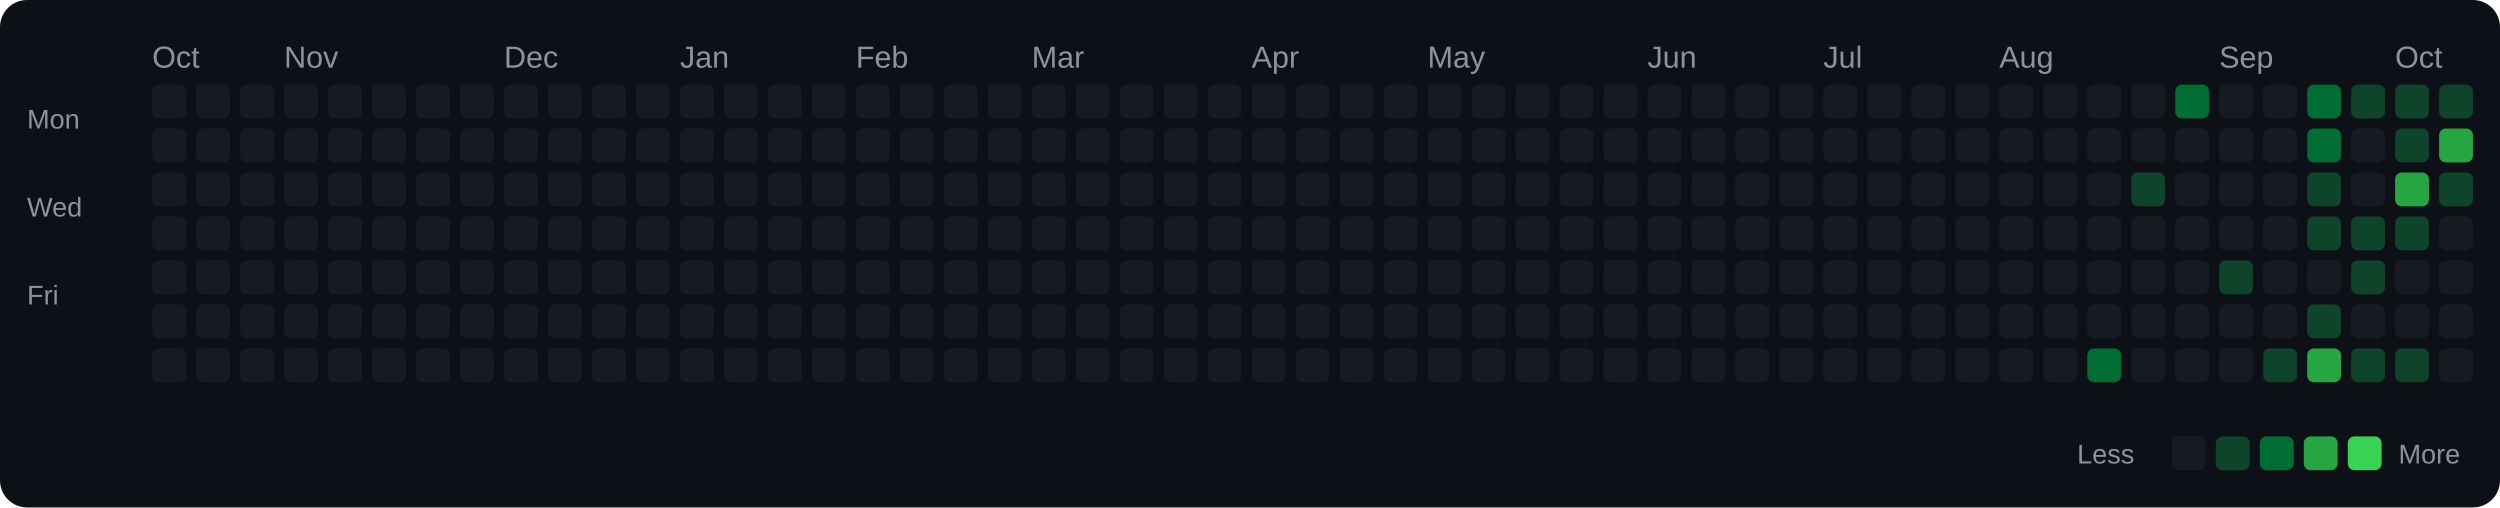
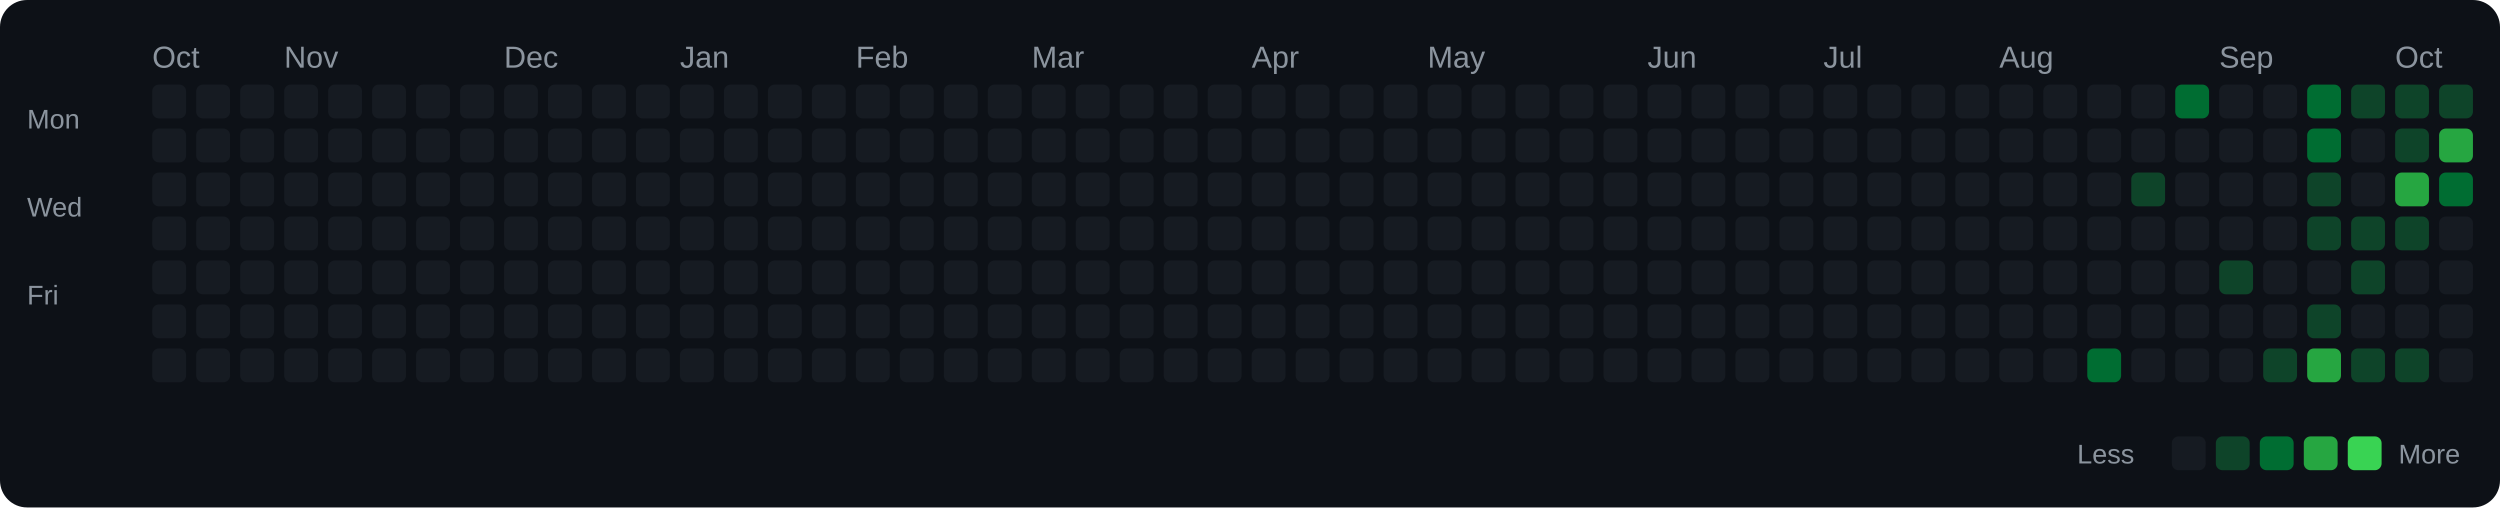
<svg xmlns="http://www.w3.org/2000/svg" width="739" height="150" viewBox="0 0 739 150" role="img" aria-labelledby="title description">
  <rect width="100%" height="100%" fill="#0d1117" rx="8" />
  <text x="45" y="20" fill="#8b949e" font-family="Arial, sans-serif" font-size="9"> Oct </text>
  <text x="84" y="20" fill="#8b949e" font-family="Arial, sans-serif" font-size="9"> Nov </text>
  <text x="149" y="20" fill="#8b949e" font-family="Arial, sans-serif" font-size="9"> Dec </text>
  <text x="201" y="20" fill="#8b949e" font-family="Arial, sans-serif" font-size="9"> Jan </text>
  <text x="253" y="20" fill="#8b949e" font-family="Arial, sans-serif" font-size="9"> Feb </text>
  <text x="305" y="20" fill="#8b949e" font-family="Arial, sans-serif" font-size="9"> Mar </text>
  <text x="370" y="20" fill="#8b949e" font-family="Arial, sans-serif" font-size="9"> Apr </text>
  <text x="422" y="20" fill="#8b949e" font-family="Arial, sans-serif" font-size="9"> May </text>
  <text x="487" y="20" fill="#8b949e" font-family="Arial, sans-serif" font-size="9"> Jun </text>
  <text x="539" y="20" fill="#8b949e" font-family="Arial, sans-serif" font-size="9"> Jul </text>
  <text x="591" y="20" fill="#8b949e" font-family="Arial, sans-serif" font-size="9"> Aug </text>
  <text x="656" y="20" fill="#8b949e" font-family="Arial, sans-serif" font-size="9"> Sep </text>
  <text x="708" y="20" fill="#8b949e" font-family="Arial, sans-serif" font-size="9"> Oct </text>
  <rect x="45" y="25" width="10" height="10" rx="2" fill="#161b22"> </rect>
  <rect x="45" y="38" width="10" height="10" rx="2" fill="#161b22"> </rect>
  <rect x="45" y="51" width="10" height="10" rx="2" fill="#161b22"> </rect>
  <rect x="45" y="64" width="10" height="10" rx="2" fill="#161b22"> </rect>
  <rect x="45" y="77" width="10" height="10" rx="2" fill="#161b22"> </rect>
  <rect x="45" y="90" width="10" height="10" rx="2" fill="#161b22"> </rect>
  <rect x="45" y="103" width="10" height="10" rx="2" fill="#161b22"> </rect>
  <rect x="58" y="25" width="10" height="10" rx="2" fill="#161b22"> </rect>
  <rect x="58" y="38" width="10" height="10" rx="2" fill="#161b22"> </rect>
  <rect x="58" y="51" width="10" height="10" rx="2" fill="#161b22"> </rect>
  <rect x="58" y="64" width="10" height="10" rx="2" fill="#161b22"> </rect>
  <rect x="58" y="77" width="10" height="10" rx="2" fill="#161b22"> </rect>
  <rect x="58" y="90" width="10" height="10" rx="2" fill="#161b22"> </rect>
  <rect x="58" y="103" width="10" height="10" rx="2" fill="#161b22"> </rect>
  <rect x="71" y="25" width="10" height="10" rx="2" fill="#161b22"> </rect>
  <rect x="71" y="38" width="10" height="10" rx="2" fill="#161b22"> </rect>
  <rect x="71" y="51" width="10" height="10" rx="2" fill="#161b22"> </rect>
  <rect x="71" y="64" width="10" height="10" rx="2" fill="#161b22"> </rect>
  <rect x="71" y="77" width="10" height="10" rx="2" fill="#161b22"> </rect>
  <rect x="71" y="90" width="10" height="10" rx="2" fill="#161b22"> </rect>
  <rect x="71" y="103" width="10" height="10" rx="2" fill="#161b22"> </rect>
  <rect x="84" y="25" width="10" height="10" rx="2" fill="#161b22"> </rect>
  <rect x="84" y="38" width="10" height="10" rx="2" fill="#161b22"> </rect>
  <rect x="84" y="51" width="10" height="10" rx="2" fill="#161b22"> </rect>
  <rect x="84" y="64" width="10" height="10" rx="2" fill="#161b22"> </rect>
  <rect x="84" y="77" width="10" height="10" rx="2" fill="#161b22"> </rect>
  <rect x="84" y="90" width="10" height="10" rx="2" fill="#161b22"> </rect>
  <rect x="84" y="103" width="10" height="10" rx="2" fill="#161b22"> </rect>
  <rect x="97" y="25" width="10" height="10" rx="2" fill="#161b22"> </rect>
  <rect x="97" y="38" width="10" height="10" rx="2" fill="#161b22"> </rect>
  <rect x="97" y="51" width="10" height="10" rx="2" fill="#161b22"> </rect>
  <rect x="97" y="64" width="10" height="10" rx="2" fill="#161b22"> </rect>
  <rect x="97" y="77" width="10" height="10" rx="2" fill="#161b22"> </rect>
  <rect x="97" y="90" width="10" height="10" rx="2" fill="#161b22"> </rect>
  <rect x="97" y="103" width="10" height="10" rx="2" fill="#161b22"> </rect>
  <rect x="110" y="25" width="10" height="10" rx="2" fill="#161b22"> </rect>
  <rect x="110" y="38" width="10" height="10" rx="2" fill="#161b22"> </rect>
  <rect x="110" y="51" width="10" height="10" rx="2" fill="#161b22"> </rect>
  <rect x="110" y="64" width="10" height="10" rx="2" fill="#161b22"> </rect>
  <rect x="110" y="77" width="10" height="10" rx="2" fill="#161b22"> </rect>
  <rect x="110" y="90" width="10" height="10" rx="2" fill="#161b22"> </rect>
  <rect x="110" y="103" width="10" height="10" rx="2" fill="#161b22"> </rect>
  <rect x="123" y="25" width="10" height="10" rx="2" fill="#161b22"> </rect>
  <rect x="123" y="38" width="10" height="10" rx="2" fill="#161b22"> </rect>
  <rect x="123" y="51" width="10" height="10" rx="2" fill="#161b22"> </rect>
  <rect x="123" y="64" width="10" height="10" rx="2" fill="#161b22"> </rect>
  <rect x="123" y="77" width="10" height="10" rx="2" fill="#161b22"> </rect>
  <rect x="123" y="90" width="10" height="10" rx="2" fill="#161b22"> </rect>
  <rect x="123" y="103" width="10" height="10" rx="2" fill="#161b22"> </rect>
  <rect x="136" y="25" width="10" height="10" rx="2" fill="#161b22"> </rect>
  <rect x="136" y="38" width="10" height="10" rx="2" fill="#161b22"> </rect>
  <rect x="136" y="51" width="10" height="10" rx="2" fill="#161b22"> </rect>
  <rect x="136" y="64" width="10" height="10" rx="2" fill="#161b22"> </rect>
  <rect x="136" y="77" width="10" height="10" rx="2" fill="#161b22"> </rect>
  <rect x="136" y="90" width="10" height="10" rx="2" fill="#161b22"> </rect>
  <rect x="136" y="103" width="10" height="10" rx="2" fill="#161b22"> </rect>
  <rect x="149" y="25" width="10" height="10" rx="2" fill="#161b22"> </rect>
  <rect x="149" y="38" width="10" height="10" rx="2" fill="#161b22"> </rect>
  <rect x="149" y="51" width="10" height="10" rx="2" fill="#161b22"> </rect>
  <rect x="149" y="64" width="10" height="10" rx="2" fill="#161b22"> </rect>
  <rect x="149" y="77" width="10" height="10" rx="2" fill="#161b22"> </rect>
  <rect x="149" y="90" width="10" height="10" rx="2" fill="#161b22"> </rect>
  <rect x="149" y="103" width="10" height="10" rx="2" fill="#161b22"> </rect>
  <rect x="162" y="25" width="10" height="10" rx="2" fill="#161b22"> </rect>
  <rect x="162" y="38" width="10" height="10" rx="2" fill="#161b22"> </rect>
  <rect x="162" y="51" width="10" height="10" rx="2" fill="#161b22"> </rect>
  <rect x="162" y="64" width="10" height="10" rx="2" fill="#161b22"> </rect>
  <rect x="162" y="77" width="10" height="10" rx="2" fill="#161b22"> </rect>
  <rect x="162" y="90" width="10" height="10" rx="2" fill="#161b22"> </rect>
  <rect x="162" y="103" width="10" height="10" rx="2" fill="#161b22"> </rect>
  <rect x="175" y="25" width="10" height="10" rx="2" fill="#161b22"> </rect>
  <rect x="175" y="38" width="10" height="10" rx="2" fill="#161b22"> </rect>
  <rect x="175" y="51" width="10" height="10" rx="2" fill="#161b22"> </rect>
  <rect x="175" y="64" width="10" height="10" rx="2" fill="#161b22"> </rect>
  <rect x="175" y="77" width="10" height="10" rx="2" fill="#161b22"> </rect>
  <rect x="175" y="90" width="10" height="10" rx="2" fill="#161b22"> </rect>
  <rect x="175" y="103" width="10" height="10" rx="2" fill="#161b22"> </rect>
  <rect x="188" y="25" width="10" height="10" rx="2" fill="#161b22"> </rect>
  <rect x="188" y="38" width="10" height="10" rx="2" fill="#161b22"> </rect>
  <rect x="188" y="51" width="10" height="10" rx="2" fill="#161b22"> </rect>
  <rect x="188" y="64" width="10" height="10" rx="2" fill="#161b22"> </rect>
  <rect x="188" y="77" width="10" height="10" rx="2" fill="#161b22"> </rect>
  <rect x="188" y="90" width="10" height="10" rx="2" fill="#161b22"> </rect>
  <rect x="188" y="103" width="10" height="10" rx="2" fill="#161b22"> </rect>
  <rect x="201" y="25" width="10" height="10" rx="2" fill="#161b22"> </rect>
  <rect x="201" y="38" width="10" height="10" rx="2" fill="#161b22"> </rect>
  <rect x="201" y="51" width="10" height="10" rx="2" fill="#161b22"> </rect>
  <rect x="201" y="64" width="10" height="10" rx="2" fill="#161b22"> </rect>
  <rect x="201" y="77" width="10" height="10" rx="2" fill="#161b22"> </rect>
  <rect x="201" y="90" width="10" height="10" rx="2" fill="#161b22"> </rect>
  <rect x="201" y="103" width="10" height="10" rx="2" fill="#161b22"> </rect>
  <rect x="214" y="25" width="10" height="10" rx="2" fill="#161b22"> </rect>
  <rect x="214" y="38" width="10" height="10" rx="2" fill="#161b22"> </rect>
  <rect x="214" y="51" width="10" height="10" rx="2" fill="#161b22"> </rect>
  <rect x="214" y="64" width="10" height="10" rx="2" fill="#161b22"> </rect>
  <rect x="214" y="77" width="10" height="10" rx="2" fill="#161b22"> </rect>
  <rect x="214" y="90" width="10" height="10" rx="2" fill="#161b22"> </rect>
  <rect x="214" y="103" width="10" height="10" rx="2" fill="#161b22"> </rect>
  <rect x="227" y="25" width="10" height="10" rx="2" fill="#161b22"> </rect>
  <rect x="227" y="38" width="10" height="10" rx="2" fill="#161b22"> </rect>
  <rect x="227" y="51" width="10" height="10" rx="2" fill="#161b22"> </rect>
  <rect x="227" y="64" width="10" height="10" rx="2" fill="#161b22"> </rect>
  <rect x="227" y="77" width="10" height="10" rx="2" fill="#161b22"> </rect>
  <rect x="227" y="90" width="10" height="10" rx="2" fill="#161b22"> </rect>
  <rect x="227" y="103" width="10" height="10" rx="2" fill="#161b22"> </rect>
  <rect x="240" y="25" width="10" height="10" rx="2" fill="#161b22"> </rect>
  <rect x="240" y="38" width="10" height="10" rx="2" fill="#161b22"> </rect>
  <rect x="240" y="51" width="10" height="10" rx="2" fill="#161b22"> </rect>
  <rect x="240" y="64" width="10" height="10" rx="2" fill="#161b22"> </rect>
  <rect x="240" y="77" width="10" height="10" rx="2" fill="#161b22"> </rect>
  <rect x="240" y="90" width="10" height="10" rx="2" fill="#161b22"> </rect>
  <rect x="240" y="103" width="10" height="10" rx="2" fill="#161b22"> </rect>
  <rect x="253" y="25" width="10" height="10" rx="2" fill="#161b22"> </rect>
  <rect x="253" y="38" width="10" height="10" rx="2" fill="#161b22"> </rect>
  <rect x="253" y="51" width="10" height="10" rx="2" fill="#161b22"> </rect>
  <rect x="253" y="64" width="10" height="10" rx="2" fill="#161b22"> </rect>
  <rect x="253" y="77" width="10" height="10" rx="2" fill="#161b22"> </rect>
  <rect x="253" y="90" width="10" height="10" rx="2" fill="#161b22"> </rect>
  <rect x="253" y="103" width="10" height="10" rx="2" fill="#161b22"> </rect>
  <rect x="266" y="25" width="10" height="10" rx="2" fill="#161b22"> </rect>
  <rect x="266" y="38" width="10" height="10" rx="2" fill="#161b22"> </rect>
  <rect x="266" y="51" width="10" height="10" rx="2" fill="#161b22"> </rect>
  <rect x="266" y="64" width="10" height="10" rx="2" fill="#161b22"> </rect>
  <rect x="266" y="77" width="10" height="10" rx="2" fill="#161b22"> </rect>
  <rect x="266" y="90" width="10" height="10" rx="2" fill="#161b22"> </rect>
  <rect x="266" y="103" width="10" height="10" rx="2" fill="#161b22"> </rect>
  <rect x="279" y="25" width="10" height="10" rx="2" fill="#161b22"> </rect>
  <rect x="279" y="38" width="10" height="10" rx="2" fill="#161b22"> </rect>
  <rect x="279" y="51" width="10" height="10" rx="2" fill="#161b22"> </rect>
  <rect x="279" y="64" width="10" height="10" rx="2" fill="#161b22"> </rect>
  <rect x="279" y="77" width="10" height="10" rx="2" fill="#161b22"> </rect>
  <rect x="279" y="90" width="10" height="10" rx="2" fill="#161b22"> </rect>
  <rect x="279" y="103" width="10" height="10" rx="2" fill="#161b22"> </rect>
  <rect x="292" y="25" width="10" height="10" rx="2" fill="#161b22"> </rect>
  <rect x="292" y="38" width="10" height="10" rx="2" fill="#161b22"> </rect>
  <rect x="292" y="51" width="10" height="10" rx="2" fill="#161b22"> </rect>
  <rect x="292" y="64" width="10" height="10" rx="2" fill="#161b22"> </rect>
  <rect x="292" y="77" width="10" height="10" rx="2" fill="#161b22"> </rect>
  <rect x="292" y="90" width="10" height="10" rx="2" fill="#161b22"> </rect>
  <rect x="292" y="103" width="10" height="10" rx="2" fill="#161b22"> </rect>
  <rect x="305" y="25" width="10" height="10" rx="2" fill="#161b22"> </rect>
  <rect x="305" y="38" width="10" height="10" rx="2" fill="#161b22"> </rect>
  <rect x="305" y="51" width="10" height="10" rx="2" fill="#161b22"> </rect>
  <rect x="305" y="64" width="10" height="10" rx="2" fill="#161b22"> </rect>
  <rect x="305" y="77" width="10" height="10" rx="2" fill="#161b22"> </rect>
  <rect x="305" y="90" width="10" height="10" rx="2" fill="#161b22"> </rect>
  <rect x="305" y="103" width="10" height="10" rx="2" fill="#161b22"> </rect>
  <rect x="318" y="25" width="10" height="10" rx="2" fill="#161b22"> </rect>
  <rect x="318" y="38" width="10" height="10" rx="2" fill="#161b22"> </rect>
  <rect x="318" y="51" width="10" height="10" rx="2" fill="#161b22"> </rect>
  <rect x="318" y="64" width="10" height="10" rx="2" fill="#161b22"> </rect>
  <rect x="318" y="77" width="10" height="10" rx="2" fill="#161b22"> </rect>
  <rect x="318" y="90" width="10" height="10" rx="2" fill="#161b22"> </rect>
  <rect x="318" y="103" width="10" height="10" rx="2" fill="#161b22"> </rect>
  <rect x="331" y="25" width="10" height="10" rx="2" fill="#161b22"> </rect>
  <rect x="331" y="38" width="10" height="10" rx="2" fill="#161b22"> </rect>
  <rect x="331" y="51" width="10" height="10" rx="2" fill="#161b22"> </rect>
  <rect x="331" y="64" width="10" height="10" rx="2" fill="#161b22"> </rect>
  <rect x="331" y="77" width="10" height="10" rx="2" fill="#161b22"> </rect>
  <rect x="331" y="90" width="10" height="10" rx="2" fill="#161b22"> </rect>
  <rect x="331" y="103" width="10" height="10" rx="2" fill="#161b22"> </rect>
  <rect x="344" y="25" width="10" height="10" rx="2" fill="#161b22"> </rect>
  <rect x="344" y="38" width="10" height="10" rx="2" fill="#161b22"> </rect>
  <rect x="344" y="51" width="10" height="10" rx="2" fill="#161b22"> </rect>
  <rect x="344" y="64" width="10" height="10" rx="2" fill="#161b22"> </rect>
  <rect x="344" y="77" width="10" height="10" rx="2" fill="#161b22"> </rect>
  <rect x="344" y="90" width="10" height="10" rx="2" fill="#161b22"> </rect>
  <rect x="344" y="103" width="10" height="10" rx="2" fill="#161b22"> </rect>
  <rect x="357" y="25" width="10" height="10" rx="2" fill="#161b22"> </rect>
  <rect x="357" y="38" width="10" height="10" rx="2" fill="#161b22"> </rect>
  <rect x="357" y="51" width="10" height="10" rx="2" fill="#161b22"> </rect>
  <rect x="357" y="64" width="10" height="10" rx="2" fill="#161b22"> </rect>
  <rect x="357" y="77" width="10" height="10" rx="2" fill="#161b22"> </rect>
  <rect x="357" y="90" width="10" height="10" rx="2" fill="#161b22"> </rect>
  <rect x="357" y="103" width="10" height="10" rx="2" fill="#161b22"> </rect>
  <rect x="370" y="25" width="10" height="10" rx="2" fill="#161b22"> </rect>
  <rect x="370" y="38" width="10" height="10" rx="2" fill="#161b22"> </rect>
  <rect x="370" y="51" width="10" height="10" rx="2" fill="#161b22"> </rect>
  <rect x="370" y="64" width="10" height="10" rx="2" fill="#161b22"> </rect>
  <rect x="370" y="77" width="10" height="10" rx="2" fill="#161b22"> </rect>
  <rect x="370" y="90" width="10" height="10" rx="2" fill="#161b22"> </rect>
  <rect x="370" y="103" width="10" height="10" rx="2" fill="#161b22"> </rect>
  <rect x="383" y="25" width="10" height="10" rx="2" fill="#161b22"> </rect>
  <rect x="383" y="38" width="10" height="10" rx="2" fill="#161b22"> </rect>
  <rect x="383" y="51" width="10" height="10" rx="2" fill="#161b22"> </rect>
  <rect x="383" y="64" width="10" height="10" rx="2" fill="#161b22"> </rect>
  <rect x="383" y="77" width="10" height="10" rx="2" fill="#161b22"> </rect>
  <rect x="383" y="90" width="10" height="10" rx="2" fill="#161b22"> </rect>
  <rect x="383" y="103" width="10" height="10" rx="2" fill="#161b22"> </rect>
  <rect x="396" y="25" width="10" height="10" rx="2" fill="#161b22"> </rect>
  <rect x="396" y="38" width="10" height="10" rx="2" fill="#161b22"> </rect>
  <rect x="396" y="51" width="10" height="10" rx="2" fill="#161b22"> </rect>
  <rect x="396" y="64" width="10" height="10" rx="2" fill="#161b22"> </rect>
  <rect x="396" y="77" width="10" height="10" rx="2" fill="#161b22"> </rect>
  <rect x="396" y="90" width="10" height="10" rx="2" fill="#161b22"> </rect>
  <rect x="396" y="103" width="10" height="10" rx="2" fill="#161b22"> </rect>
  <rect x="409" y="25" width="10" height="10" rx="2" fill="#161b22"> </rect>
  <rect x="409" y="38" width="10" height="10" rx="2" fill="#161b22"> </rect>
  <rect x="409" y="51" width="10" height="10" rx="2" fill="#161b22"> </rect>
  <rect x="409" y="64" width="10" height="10" rx="2" fill="#161b22"> </rect>
  <rect x="409" y="77" width="10" height="10" rx="2" fill="#161b22"> </rect>
  <rect x="409" y="90" width="10" height="10" rx="2" fill="#161b22"> </rect>
  <rect x="409" y="103" width="10" height="10" rx="2" fill="#161b22"> </rect>
  <rect x="422" y="25" width="10" height="10" rx="2" fill="#161b22"> </rect>
  <rect x="422" y="38" width="10" height="10" rx="2" fill="#161b22"> </rect>
  <rect x="422" y="51" width="10" height="10" rx="2" fill="#161b22"> </rect>
  <rect x="422" y="64" width="10" height="10" rx="2" fill="#161b22"> </rect>
  <rect x="422" y="77" width="10" height="10" rx="2" fill="#161b22"> </rect>
  <rect x="422" y="90" width="10" height="10" rx="2" fill="#161b22"> </rect>
  <rect x="422" y="103" width="10" height="10" rx="2" fill="#161b22"> </rect>
  <rect x="435" y="25" width="10" height="10" rx="2" fill="#161b22"> </rect>
  <rect x="435" y="38" width="10" height="10" rx="2" fill="#161b22"> </rect>
  <rect x="435" y="51" width="10" height="10" rx="2" fill="#161b22"> </rect>
  <rect x="435" y="64" width="10" height="10" rx="2" fill="#161b22"> </rect>
  <rect x="435" y="77" width="10" height="10" rx="2" fill="#161b22"> </rect>
  <rect x="435" y="90" width="10" height="10" rx="2" fill="#161b22"> </rect>
  <rect x="435" y="103" width="10" height="10" rx="2" fill="#161b22"> </rect>
  <rect x="448" y="25" width="10" height="10" rx="2" fill="#161b22"> </rect>
  <rect x="448" y="38" width="10" height="10" rx="2" fill="#161b22"> </rect>
  <rect x="448" y="51" width="10" height="10" rx="2" fill="#161b22"> </rect>
  <rect x="448" y="64" width="10" height="10" rx="2" fill="#161b22"> </rect>
  <rect x="448" y="77" width="10" height="10" rx="2" fill="#161b22"> </rect>
  <rect x="448" y="90" width="10" height="10" rx="2" fill="#161b22"> </rect>
  <rect x="448" y="103" width="10" height="10" rx="2" fill="#161b22"> </rect>
  <rect x="461" y="25" width="10" height="10" rx="2" fill="#161b22"> </rect>
  <rect x="461" y="38" width="10" height="10" rx="2" fill="#161b22"> </rect>
  <rect x="461" y="51" width="10" height="10" rx="2" fill="#161b22"> </rect>
  <rect x="461" y="64" width="10" height="10" rx="2" fill="#161b22"> </rect>
  <rect x="461" y="77" width="10" height="10" rx="2" fill="#161b22"> </rect>
  <rect x="461" y="90" width="10" height="10" rx="2" fill="#161b22"> </rect>
  <rect x="461" y="103" width="10" height="10" rx="2" fill="#161b22"> </rect>
  <rect x="474" y="25" width="10" height="10" rx="2" fill="#161b22"> </rect>
  <rect x="474" y="38" width="10" height="10" rx="2" fill="#161b22"> </rect>
  <rect x="474" y="51" width="10" height="10" rx="2" fill="#161b22"> </rect>
  <rect x="474" y="64" width="10" height="10" rx="2" fill="#161b22"> </rect>
  <rect x="474" y="77" width="10" height="10" rx="2" fill="#161b22"> </rect>
  <rect x="474" y="90" width="10" height="10" rx="2" fill="#161b22"> </rect>
  <rect x="474" y="103" width="10" height="10" rx="2" fill="#161b22"> </rect>
  <rect x="487" y="25" width="10" height="10" rx="2" fill="#161b22"> </rect>
  <rect x="487" y="38" width="10" height="10" rx="2" fill="#161b22"> </rect>
  <rect x="487" y="51" width="10" height="10" rx="2" fill="#161b22"> </rect>
  <rect x="487" y="64" width="10" height="10" rx="2" fill="#161b22"> </rect>
  <rect x="487" y="77" width="10" height="10" rx="2" fill="#161b22"> </rect>
  <rect x="487" y="90" width="10" height="10" rx="2" fill="#161b22"> </rect>
  <rect x="487" y="103" width="10" height="10" rx="2" fill="#161b22"> </rect>
  <rect x="500" y="25" width="10" height="10" rx="2" fill="#161b22"> </rect>
  <rect x="500" y="38" width="10" height="10" rx="2" fill="#161b22"> </rect>
  <rect x="500" y="51" width="10" height="10" rx="2" fill="#161b22"> </rect>
  <rect x="500" y="64" width="10" height="10" rx="2" fill="#161b22"> </rect>
  <rect x="500" y="77" width="10" height="10" rx="2" fill="#161b22"> </rect>
  <rect x="500" y="90" width="10" height="10" rx="2" fill="#161b22"> </rect>
  <rect x="500" y="103" width="10" height="10" rx="2" fill="#161b22"> </rect>
  <rect x="513" y="25" width="10" height="10" rx="2" fill="#161b22"> </rect>
  <rect x="513" y="38" width="10" height="10" rx="2" fill="#161b22"> </rect>
  <rect x="513" y="51" width="10" height="10" rx="2" fill="#161b22"> </rect>
  <rect x="513" y="64" width="10" height="10" rx="2" fill="#161b22"> </rect>
  <rect x="513" y="77" width="10" height="10" rx="2" fill="#161b22"> </rect>
  <rect x="513" y="90" width="10" height="10" rx="2" fill="#161b22"> </rect>
  <rect x="513" y="103" width="10" height="10" rx="2" fill="#161b22"> </rect>
  <rect x="526" y="25" width="10" height="10" rx="2" fill="#161b22"> </rect>
  <rect x="526" y="38" width="10" height="10" rx="2" fill="#161b22"> </rect>
  <rect x="526" y="51" width="10" height="10" rx="2" fill="#161b22"> </rect>
  <rect x="526" y="64" width="10" height="10" rx="2" fill="#161b22"> </rect>
  <rect x="526" y="77" width="10" height="10" rx="2" fill="#161b22"> </rect>
  <rect x="526" y="90" width="10" height="10" rx="2" fill="#161b22"> </rect>
  <rect x="526" y="103" width="10" height="10" rx="2" fill="#161b22"> </rect>
  <rect x="539" y="25" width="10" height="10" rx="2" fill="#161b22"> </rect>
  <rect x="539" y="38" width="10" height="10" rx="2" fill="#161b22"> </rect>
  <rect x="539" y="51" width="10" height="10" rx="2" fill="#161b22"> </rect>
  <rect x="539" y="64" width="10" height="10" rx="2" fill="#161b22"> </rect>
  <rect x="539" y="77" width="10" height="10" rx="2" fill="#161b22"> </rect>
  <rect x="539" y="90" width="10" height="10" rx="2" fill="#161b22"> </rect>
  <rect x="539" y="103" width="10" height="10" rx="2" fill="#161b22"> </rect>
  <rect x="552" y="25" width="10" height="10" rx="2" fill="#161b22"> </rect>
  <rect x="552" y="38" width="10" height="10" rx="2" fill="#161b22"> </rect>
  <rect x="552" y="51" width="10" height="10" rx="2" fill="#161b22"> </rect>
  <rect x="552" y="64" width="10" height="10" rx="2" fill="#161b22"> </rect>
  <rect x="552" y="77" width="10" height="10" rx="2" fill="#161b22"> </rect>
  <rect x="552" y="90" width="10" height="10" rx="2" fill="#161b22"> </rect>
  <rect x="552" y="103" width="10" height="10" rx="2" fill="#161b22"> </rect>
  <rect x="565" y="25" width="10" height="10" rx="2" fill="#161b22"> </rect>
  <rect x="565" y="38" width="10" height="10" rx="2" fill="#161b22"> </rect>
  <rect x="565" y="51" width="10" height="10" rx="2" fill="#161b22"> </rect>
  <rect x="565" y="64" width="10" height="10" rx="2" fill="#161b22"> </rect>
  <rect x="565" y="77" width="10" height="10" rx="2" fill="#161b22"> </rect>
  <rect x="565" y="90" width="10" height="10" rx="2" fill="#161b22"> </rect>
  <rect x="565" y="103" width="10" height="10" rx="2" fill="#161b22"> </rect>
  <rect x="578" y="25" width="10" height="10" rx="2" fill="#161b22"> </rect>
  <rect x="578" y="38" width="10" height="10" rx="2" fill="#161b22"> </rect>
  <rect x="578" y="51" width="10" height="10" rx="2" fill="#161b22"> </rect>
  <rect x="578" y="64" width="10" height="10" rx="2" fill="#161b22"> </rect>
  <rect x="578" y="77" width="10" height="10" rx="2" fill="#161b22"> </rect>
  <rect x="578" y="90" width="10" height="10" rx="2" fill="#161b22"> </rect>
  <rect x="578" y="103" width="10" height="10" rx="2" fill="#161b22"> </rect>
  <rect x="591" y="25" width="10" height="10" rx="2" fill="#161b22"> </rect>
  <rect x="591" y="38" width="10" height="10" rx="2" fill="#161b22"> </rect>
  <rect x="591" y="51" width="10" height="10" rx="2" fill="#161b22"> </rect>
  <rect x="591" y="64" width="10" height="10" rx="2" fill="#161b22"> </rect>
  <rect x="591" y="77" width="10" height="10" rx="2" fill="#161b22"> </rect>
  <rect x="591" y="90" width="10" height="10" rx="2" fill="#161b22"> </rect>
  <rect x="591" y="103" width="10" height="10" rx="2" fill="#161b22"> </rect>
  <rect x="604" y="25" width="10" height="10" rx="2" fill="#161b22"> </rect>
  <rect x="604" y="38" width="10" height="10" rx="2" fill="#161b22"> </rect>
  <rect x="604" y="51" width="10" height="10" rx="2" fill="#161b22"> </rect>
  <rect x="604" y="64" width="10" height="10" rx="2" fill="#161b22"> </rect>
  <rect x="604" y="77" width="10" height="10" rx="2" fill="#161b22"> </rect>
  <rect x="604" y="90" width="10" height="10" rx="2" fill="#161b22"> </rect>
  <rect x="604" y="103" width="10" height="10" rx="2" fill="#161b22"> </rect>
  <rect x="617" y="25" width="10" height="10" rx="2" fill="#161b22"> </rect>
  <rect x="617" y="38" width="10" height="10" rx="2" fill="#161b22"> </rect>
  <rect x="617" y="51" width="10" height="10" rx="2" fill="#161b22"> </rect>
  <rect x="617" y="64" width="10" height="10" rx="2" fill="#161b22"> </rect>
  <rect x="617" y="77" width="10" height="10" rx="2" fill="#161b22"> </rect>
  <rect x="617" y="90" width="10" height="10" rx="2" fill="#161b22"> </rect>
  <rect x="617" y="103" width="10" height="10" rx="2" fill="#006d32"> </rect>
  <rect x="630" y="25" width="10" height="10" rx="2" fill="#161b22"> </rect>
  <rect x="630" y="38" width="10" height="10" rx="2" fill="#161b22"> </rect>
  <rect x="630" y="51" width="10" height="10" rx="2" fill="#0e4429"> </rect>
  <rect x="630" y="64" width="10" height="10" rx="2" fill="#161b22"> </rect>
  <rect x="630" y="77" width="10" height="10" rx="2" fill="#161b22"> </rect>
  <rect x="630" y="90" width="10" height="10" rx="2" fill="#161b22"> </rect>
  <rect x="630" y="103" width="10" height="10" rx="2" fill="#161b22"> </rect>
  <rect x="643" y="25" width="10" height="10" rx="2" fill="#006d32"> </rect>
  <rect x="643" y="38" width="10" height="10" rx="2" fill="#161b22"> </rect>
  <rect x="643" y="51" width="10" height="10" rx="2" fill="#161b22"> </rect>
  <rect x="643" y="64" width="10" height="10" rx="2" fill="#161b22"> </rect>
  <rect x="643" y="77" width="10" height="10" rx="2" fill="#161b22"> </rect>
  <rect x="643" y="90" width="10" height="10" rx="2" fill="#161b22"> </rect>
  <rect x="643" y="103" width="10" height="10" rx="2" fill="#161b22"> </rect>
  <rect x="656" y="25" width="10" height="10" rx="2" fill="#161b22"> </rect>
  <rect x="656" y="38" width="10" height="10" rx="2" fill="#161b22"> </rect>
  <rect x="656" y="51" width="10" height="10" rx="2" fill="#161b22"> </rect>
  <rect x="656" y="64" width="10" height="10" rx="2" fill="#161b22"> </rect>
  <rect x="656" y="77" width="10" height="10" rx="2" fill="#0e4429"> </rect>
  <rect x="656" y="90" width="10" height="10" rx="2" fill="#161b22"> </rect>
  <rect x="656" y="103" width="10" height="10" rx="2" fill="#161b22"> </rect>
  <rect x="669" y="25" width="10" height="10" rx="2" fill="#161b22"> </rect>
  <rect x="669" y="38" width="10" height="10" rx="2" fill="#161b22"> </rect>
  <rect x="669" y="51" width="10" height="10" rx="2" fill="#161b22"> </rect>
  <rect x="669" y="64" width="10" height="10" rx="2" fill="#161b22"> </rect>
  <rect x="669" y="77" width="10" height="10" rx="2" fill="#161b22"> </rect>
  <rect x="669" y="90" width="10" height="10" rx="2" fill="#161b22"> </rect>
  <rect x="669" y="103" width="10" height="10" rx="2" fill="#0e4429"> </rect>
  <rect x="682" y="25" width="10" height="10" rx="2" fill="#006d32"> </rect>
  <rect x="682" y="38" width="10" height="10" rx="2" fill="#006d32"> </rect>
  <rect x="682" y="51" width="10" height="10" rx="2" fill="#0e4429"> </rect>
  <rect x="682" y="64" width="10" height="10" rx="2" fill="#0e4429"> </rect>
  <rect x="682" y="77" width="10" height="10" rx="2" fill="#161b22"> </rect>
  <rect x="682" y="90" width="10" height="10" rx="2" fill="#0e4429"> </rect>
  <rect x="682" y="103" width="10" height="10" rx="2" fill="#26a641"> </rect>
  <rect x="695" y="25" width="10" height="10" rx="2" fill="#0e4429"> </rect>
  <rect x="695" y="38" width="10" height="10" rx="2" fill="#161b22"> </rect>
  <rect x="695" y="51" width="10" height="10" rx="2" fill="#161b22"> </rect>
  <rect x="695" y="64" width="10" height="10" rx="2" fill="#0e4429"> </rect>
  <rect x="695" y="77" width="10" height="10" rx="2" fill="#0e4429"> </rect>
  <rect x="695" y="90" width="10" height="10" rx="2" fill="#161b22"> </rect>
  <rect x="695" y="103" width="10" height="10" rx="2" fill="#0e4429"> </rect>
  <rect x="708" y="25" width="10" height="10" rx="2" fill="#0e4429"> </rect>
  <rect x="708" y="38" width="10" height="10" rx="2" fill="#0e4429"> </rect>
  <rect x="708" y="51" width="10" height="10" rx="2" fill="#26a641"> </rect>
  <rect x="708" y="64" width="10" height="10" rx="2" fill="#0e4429"> </rect>
  <rect x="708" y="77" width="10" height="10" rx="2" fill="#161b22"> </rect>
  <rect x="708" y="90" width="10" height="10" rx="2" fill="#161b22"> </rect>
  <rect x="708" y="103" width="10" height="10" rx="2" fill="#0e4429"> </rect>
  <rect x="721" y="25" width="10" height="10" rx="2" fill="#0e4429"> </rect>
  <rect x="721" y="38" width="10" height="10" rx="2" fill="#26a641"> </rect>
-   <rect x="721" y="51" width="10" height="10" rx="2" fill="#0e4429"> </rect>
+   <rect x="721" y="51" width="10" height="10" rx="2" fill="#006d32"> </rect>
  <rect x="721" y="64" width="10" height="10" rx="2" fill="#161b22"> </rect>
  <rect x="721" y="77" width="10" height="10" rx="2" fill="#161b22"> </rect>
  <rect x="721" y="90" width="10" height="10" rx="2" fill="#161b22"> </rect>
  <rect x="721" y="103" width="10" height="10" rx="2" fill="#161b22"> </rect>
  <text x="8" y="38" fill="#8b949e" font-family="Arial, sans-serif" font-size="8">Mon</text>
  <text x="8" y="64" fill="#8b949e" font-family="Arial, sans-serif" font-size="8">Wed</text>
  <text x="8" y="90" fill="#8b949e" font-family="Arial, sans-serif" font-size="8">Fri</text>
  <text x="614" y="137" fill="#8b949e" font-family="Arial, sans-serif" font-size="8">Less</text>
  <rect x="642" y="129" width="10" height="10" rx="2" fill="#161b22" />
  <rect x="655" y="129" width="10" height="10" rx="2" fill="#0e4429" />
  <rect x="668" y="129" width="10" height="10" rx="2" fill="#006d32" />
  <rect x="681" y="129" width="10" height="10" rx="2" fill="#26a641" />
  <rect x="694" y="129" width="10" height="10" rx="2" fill="#39d353" />
  <text x="709" y="137" fill="#8b949e" font-family="Arial, sans-serif" font-size="8">More</text>
</svg>
